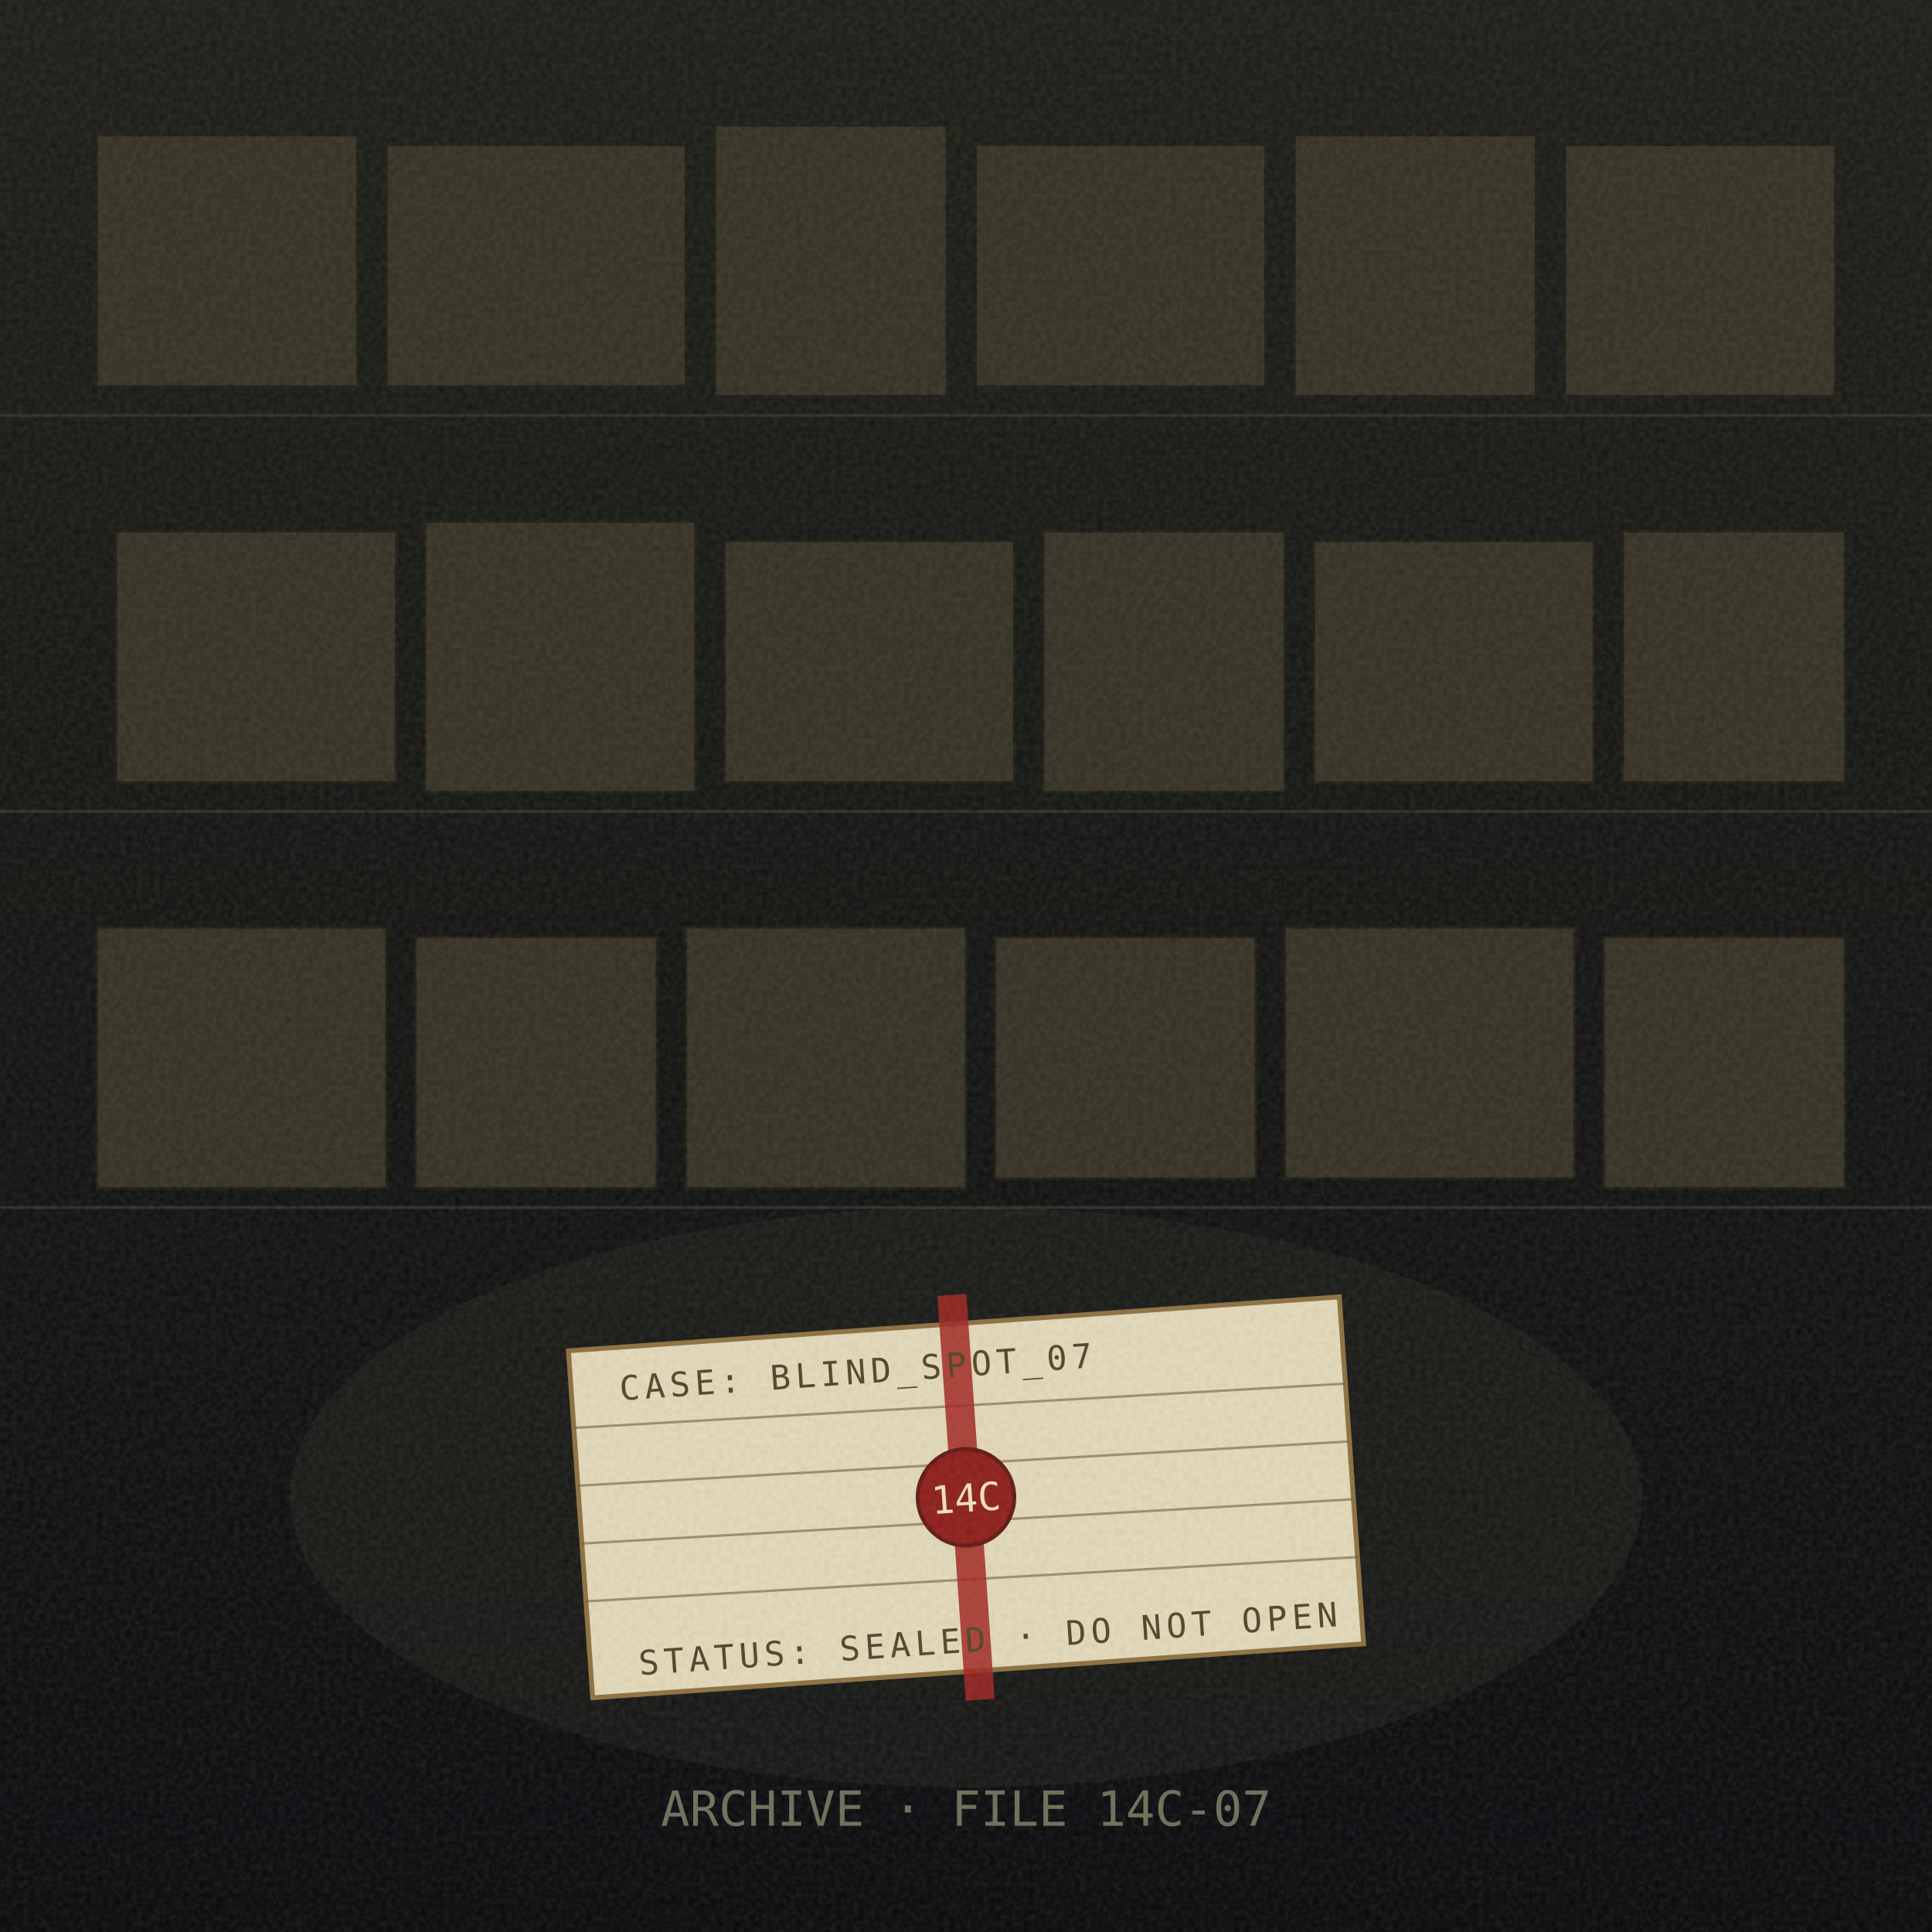
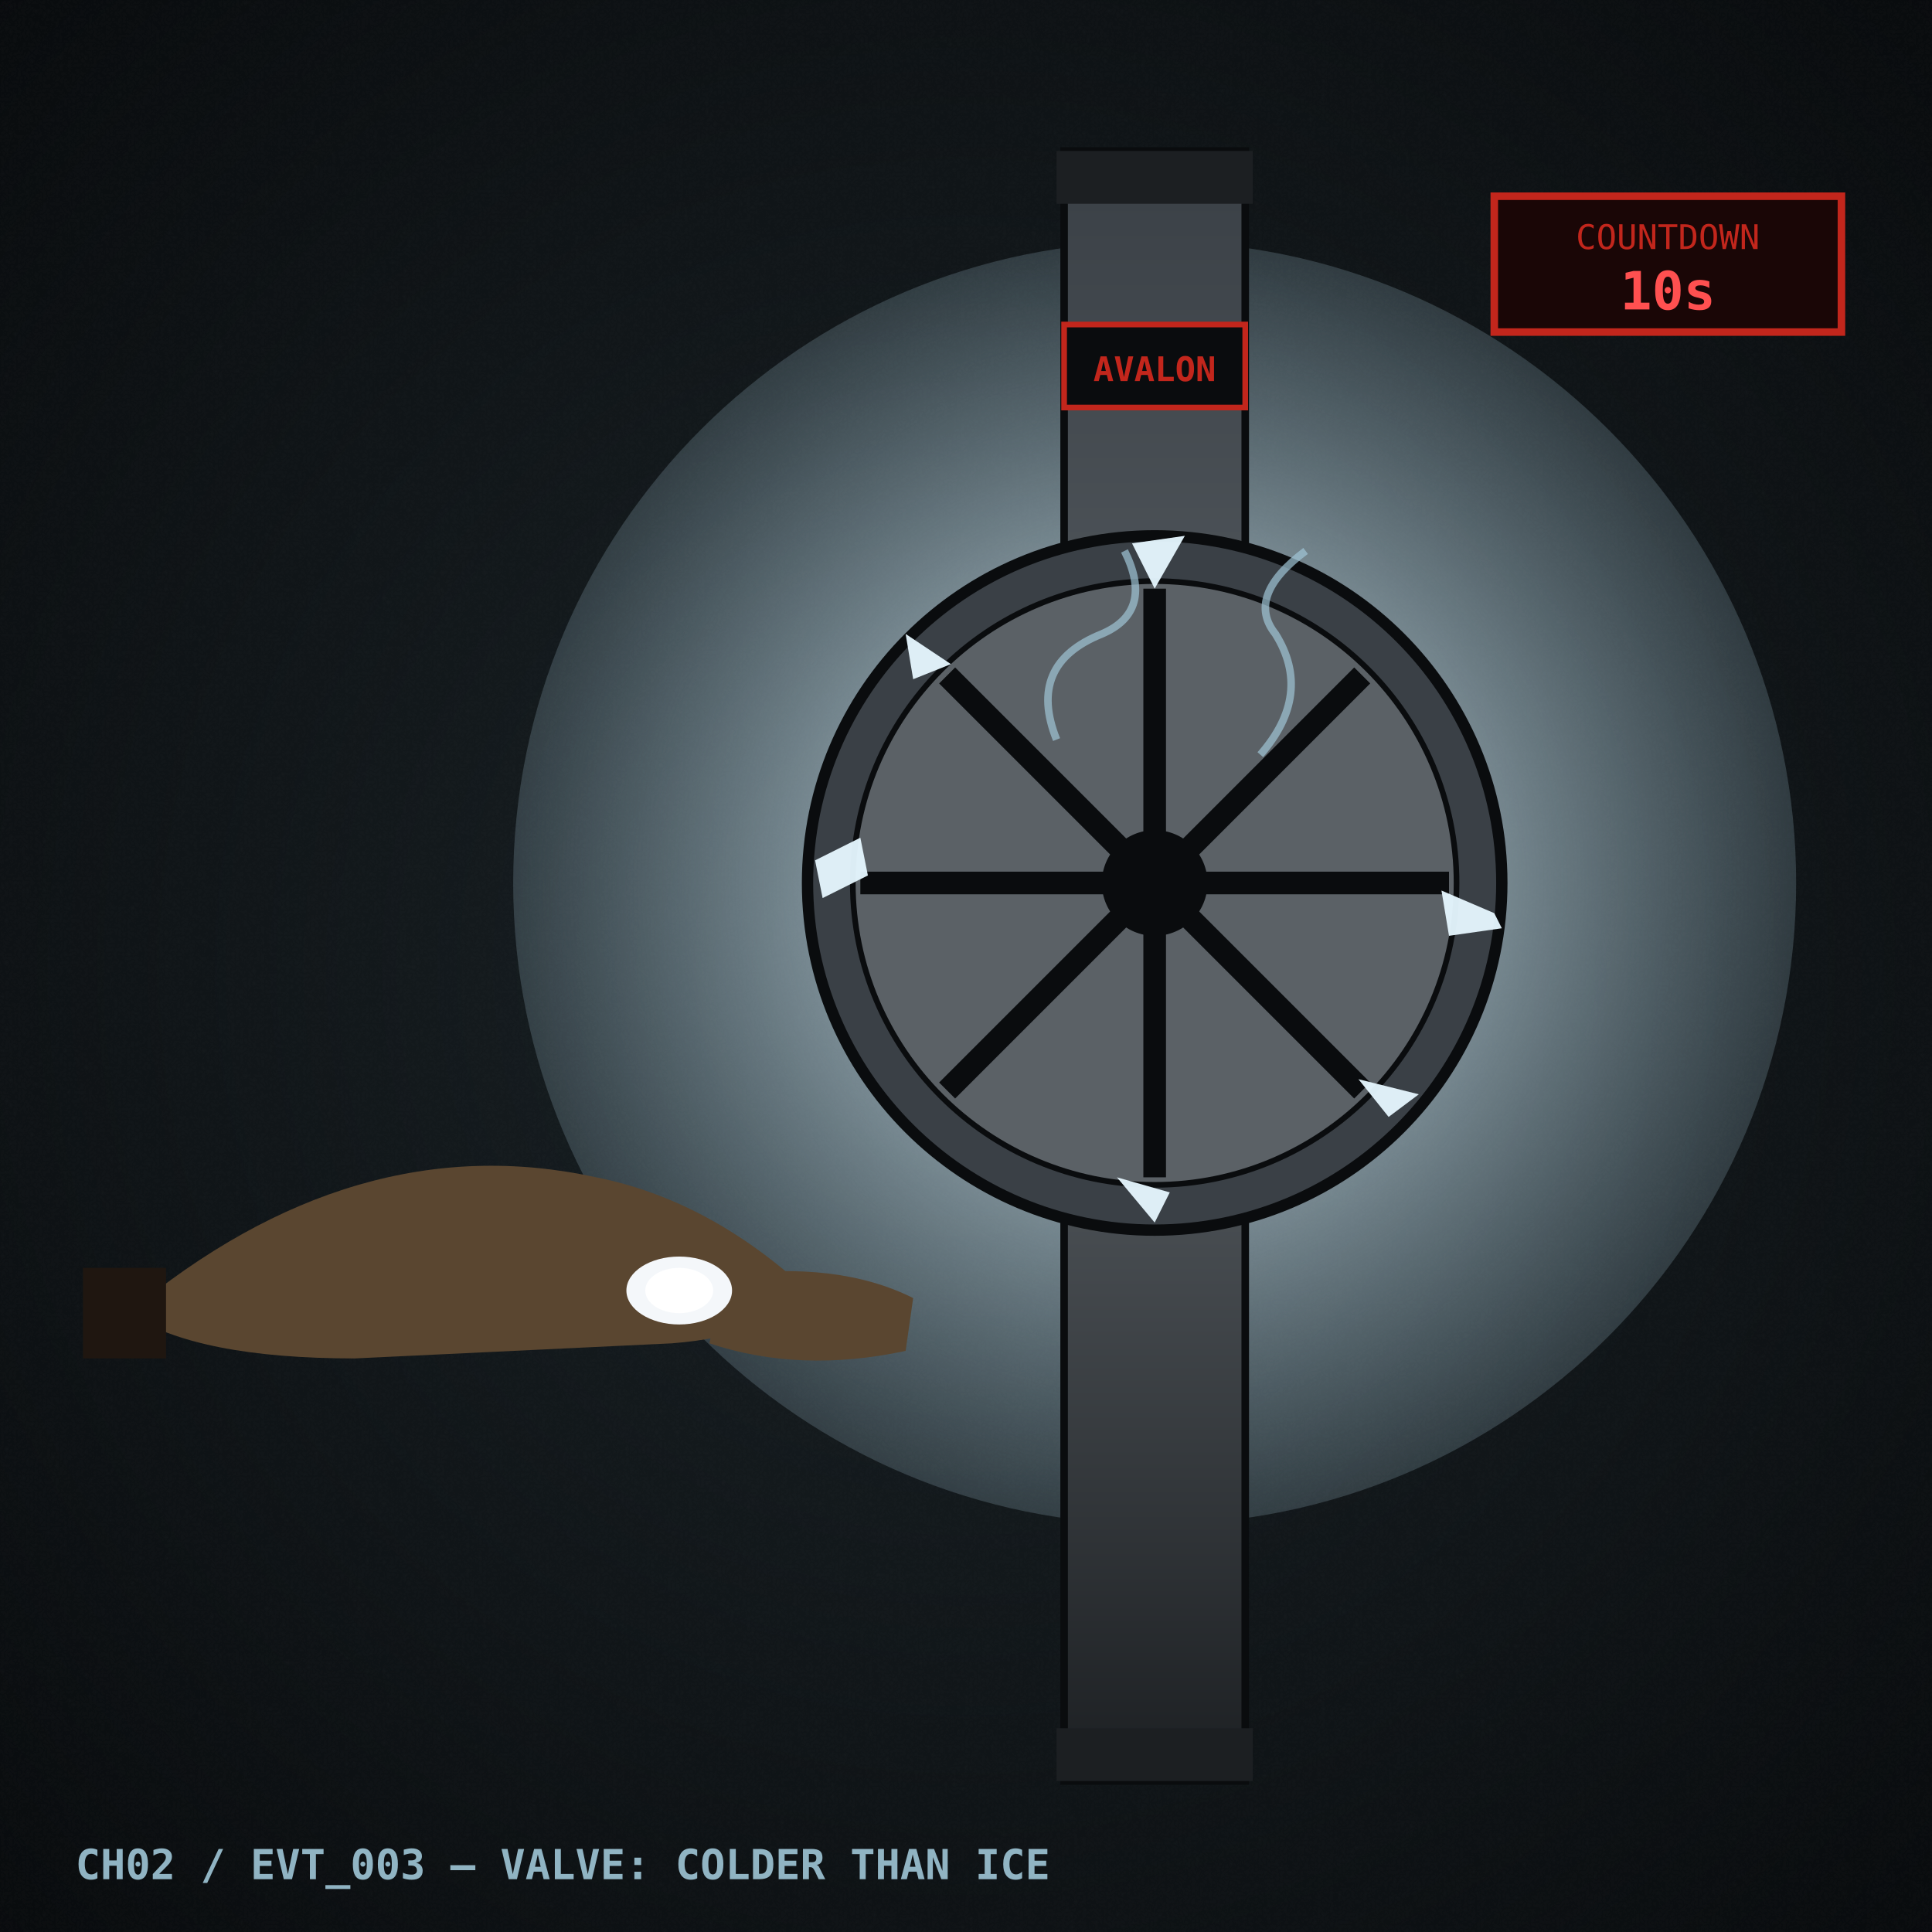
- <svg xmlns="http://www.w3.org/2000/svg" viewBox="0 0 400 400">
+ <svg xmlns="http://www.w3.org/2000/svg" viewBox="0 0 512 512" role="img" aria-label="Choice The Frozen Valve - hand reaches for a frost-covered metal valve, with a fresh frostbite mark on the palm">
  <defs>
-     <linearGradient id="g2d" x1="0" y1="0" x2="0" y2="1">
-       <stop offset="0%" stop-color="#181a14" />
-       <stop offset="100%" stop-color="#05060a" />
+     <radialGradient id="bg23" cx="50%" cy="50%" r="80%">
+       <stop offset="0%" stop-color="#1a2226" />
+       <stop offset="100%" stop-color="#06080a" />
+     </radialGradient>
+     <linearGradient id="pipe" x1="0" y1="0" x2="0" y2="1">
+       <stop offset="0%" stop-color="#3a4046" />
+       <stop offset="50%" stop-color="#5b6166" />
+       <stop offset="100%" stop-color="#1c1f22" />
    </linearGradient>
-     <filter id="n2d">
-       <feTurbulence type="fractalNoise" baseFrequency="0.85" numOctaves="2" />
-       <feColorMatrix values="0 0 0 0 0.28 0 0 0 0 0.28 0 0 0 0 0.22 0 0 0 0.20 0" />
+     <radialGradient id="frost" cx="50%" cy="50%" r="60%">
+       <stop offset="0%" stop-color="#e6f7ff" stop-opacity="0.95" />
+       <stop offset="100%" stop-color="#9fc5d6" stop-opacity="0.05" />
+     </radialGradient>
+     <filter id="grain23">
+       <feTurbulence baseFrequency="0.9" numOctaves="2" />
+       <feColorMatrix values="0 0 0 0 0.05 0 0 0 0 0.05 0 0 0 0 0.05 0 0 0 0.18 0" />
    </filter>
  </defs>
-   <rect width="400" height="400" fill="url(#g2d)" />
-   <g stroke="#2a2a26" stroke-width="0.6">
-     <line x1="0" y1="86" x2="400" y2="86" />
-     <line x1="0" y1="168" x2="400" y2="168" />
-     <line x1="0" y1="250" x2="400" y2="250" />
+   <rect width="512" height="512" fill="url(#bg23)" />
+   <rect width="512" height="512" filter="url(#grain23)" opacity="0.55" />
+   <circle cx="306" cy="234" r="170" fill="url(#frost)" />
+   <rect x="282" y="40" width="48" height="432" fill="url(#pipe)" stroke="#0a0c0e" stroke-width="2" />
+   <rect x="280" y="40" width="52" height="14" fill="#1c1f22" />
+   <rect x="280" y="458" width="52" height="14" fill="#1c1f22" />
+   <g transform="translate(282,86)">
+     <rect width="48" height="22" fill="#0a0c0e" stroke="#c2261c" stroke-width="1.5" />
+     <text x="24" y="15" text-anchor="middle" font-family="monospace" font-size="9" fill="#c2261c" font-weight="bold">AVALON</text>
  </g>
-   <g fill="#332e22" stroke="#1a1810" stroke-width="0.5">
-     <rect x="20" y="28" width="54" height="52" />
-     <rect x="80" y="30" width="62" height="50" />
-     <rect x="148" y="26" width="48" height="56" />
-     <rect x="202" y="30" width="60" height="50" />
-     <rect x="268" y="28" width="50" height="54" />
-     <rect x="324" y="30" width="56" height="52" />
-     <rect x="24" y="110" width="58" height="52" />
-     <rect x="88" y="108" width="56" height="56" />
-     <rect x="150" y="112" width="60" height="50" />
-     <rect x="216" y="110" width="50" height="54" />
-     <rect x="272" y="112" width="58" height="50" />
-     <rect x="336" y="110" width="46" height="52" />
-     <rect x="20" y="192" width="60" height="54" />
-     <rect x="86" y="194" width="50" height="52" />
-     <rect x="142" y="192" width="58" height="54" />
-     <rect x="206" y="194" width="54" height="50" />
-     <rect x="266" y="192" width="60" height="52" />
-     <rect x="332" y="194" width="50" height="52" />
+   <g transform="translate(306,234)">
+     <circle r="92" fill="#3a4046" stroke="#0a0c0e" stroke-width="3" />
+     <circle r="80" fill="#5b6166" stroke="#0a0c0e" stroke-width="1.5" />
+     <g stroke="#0a0c0e" stroke-width="6">
+       <line x1="-78" y1="0" x2="78" y2="0" />
+       <line x1="0" y1="-78" x2="0" y2="78" />
+       <line x1="-55" y1="-55" x2="55" y2="55" />
+       <line x1="-55" y1="55" x2="55" y2="-55" />
+     </g>
+     <circle r="14" fill="#0a0c0e" />
+     <g fill="#e6f7ff" opacity="0.95">
+       <polygon points="-90,-6 -78,-12 -76,-2 -88,4" />
+       <polygon points="90,8 76,2 78,14 92,12" />
+       <polygon points="-6,-90 0,-78 8,-92" />
+       <polygon points="0,90 -10,78 4,82" />
+       <polygon points="-66,-66 -54,-58 -64,-54" />
+       <polygon points="62,62 54,52 70,56" />
+     </g>
  </g>
-   <g transform="translate(200 310) rotate(-4)">
-     <rect x="-80" y="-36" width="160" height="72" fill="#e8dcbf" stroke="#8a6a3a" stroke-width="1" />
-     <line x1="-80" y1="-20" x2="80" y2="-18" stroke="#6a5030" stroke-width="0.5" opacity="0.6" />
-     <line x1="-80" y1="-8" x2="80" y2="-6" stroke="#6a5030" stroke-width="0.5" opacity="0.6" />
-     <line x1="-80" y1="4" x2="80" y2="6" stroke="#6a5030" stroke-width="0.5" opacity="0.6" />
-     <line x1="-80" y1="16" x2="80" y2="18" stroke="#6a5030" stroke-width="0.5" opacity="0.6" />
-     <rect x="-3" y="-42" width="6" height="84" fill="#a01818" opacity="0.85" />
-     <circle cx="0" cy="0" r="10" fill="#8a1010" stroke="#5a0a0a" stroke-width="0.8" />
-     <text x="0" y="3" text-anchor="middle" font-family="monospace" font-size="8" fill="#f8e8c8">14C</text>
-     <text x="-70" y="-25" font-family="monospace" font-size="7" fill="#4a3a20" letter-spacing="1">CASE: BLIND_SPOT_07</text>
-     <text x="-70" y="32" font-family="monospace" font-size="7" fill="#4a3a20" letter-spacing="1">STATUS: SEALED · DO NOT OPEN</text>
+   <g transform="translate(34,288)">
+     <path d="M0 60 q 60 -50 124 -36 q 30 6 56 30 q -10 12 -36 14 l -84 4 q -42 0 -60 -12 z" fill="#5a4630" />
+     <path d="M158 50 q 30 -4 50 6 l -2 14 q -28 6 -52 -2 z" fill="#5a4630" />
+     <rect x="-12" y="48" width="22" height="24" fill="#1f1610" />
+     <ellipse cx="146" cy="54" rx="14" ry="9" fill="#f4f7fa" />
+     <ellipse cx="146" cy="54" rx="9" ry="6" fill="#fff" />
  </g>
-   <ellipse cx="200" cy="310" rx="140" ry="60" fill="#f0e0a0" opacity="0.05" />
-   <text x="200" y="378" text-anchor="middle" font-family="monospace" font-size="10" fill="#9a9a7a" opacity="0.7">ARCHIVE · FILE 14C-07</text>
-   <rect width="400" height="400" filter="url(#n2d)" />
+   <g fill="none" stroke="#9fc5d6" stroke-width="2" opacity="0.7">
+     <path d="M280 196 q -8 -20 12 -28 q 14 -6 6 -22" />
+     <path d="M334 200 q 14 -16 4 -32 q -8 -10 8 -22" />
+   </g>
+   <g transform="translate(396,52)">
+     <rect width="92" height="36" fill="#1a0606" stroke="#c2261c" stroke-width="2" />
+     <text x="46" y="14" text-anchor="middle" font-family="monospace" font-size="9" fill="#c2261c">COUNTDOWN</text>
+     <text x="46" y="30" text-anchor="middle" font-family="monospace" font-size="14" fill="#ff5050" font-weight="bold">10s</text>
+   </g>
+   <text x="20" y="498" font-family="monospace" font-size="11" fill="#9fc5d6" opacity="0.9" font-weight="bold">CH02 / EVT_003 — VALVE: COLDER THAN ICE</text>
</svg>
